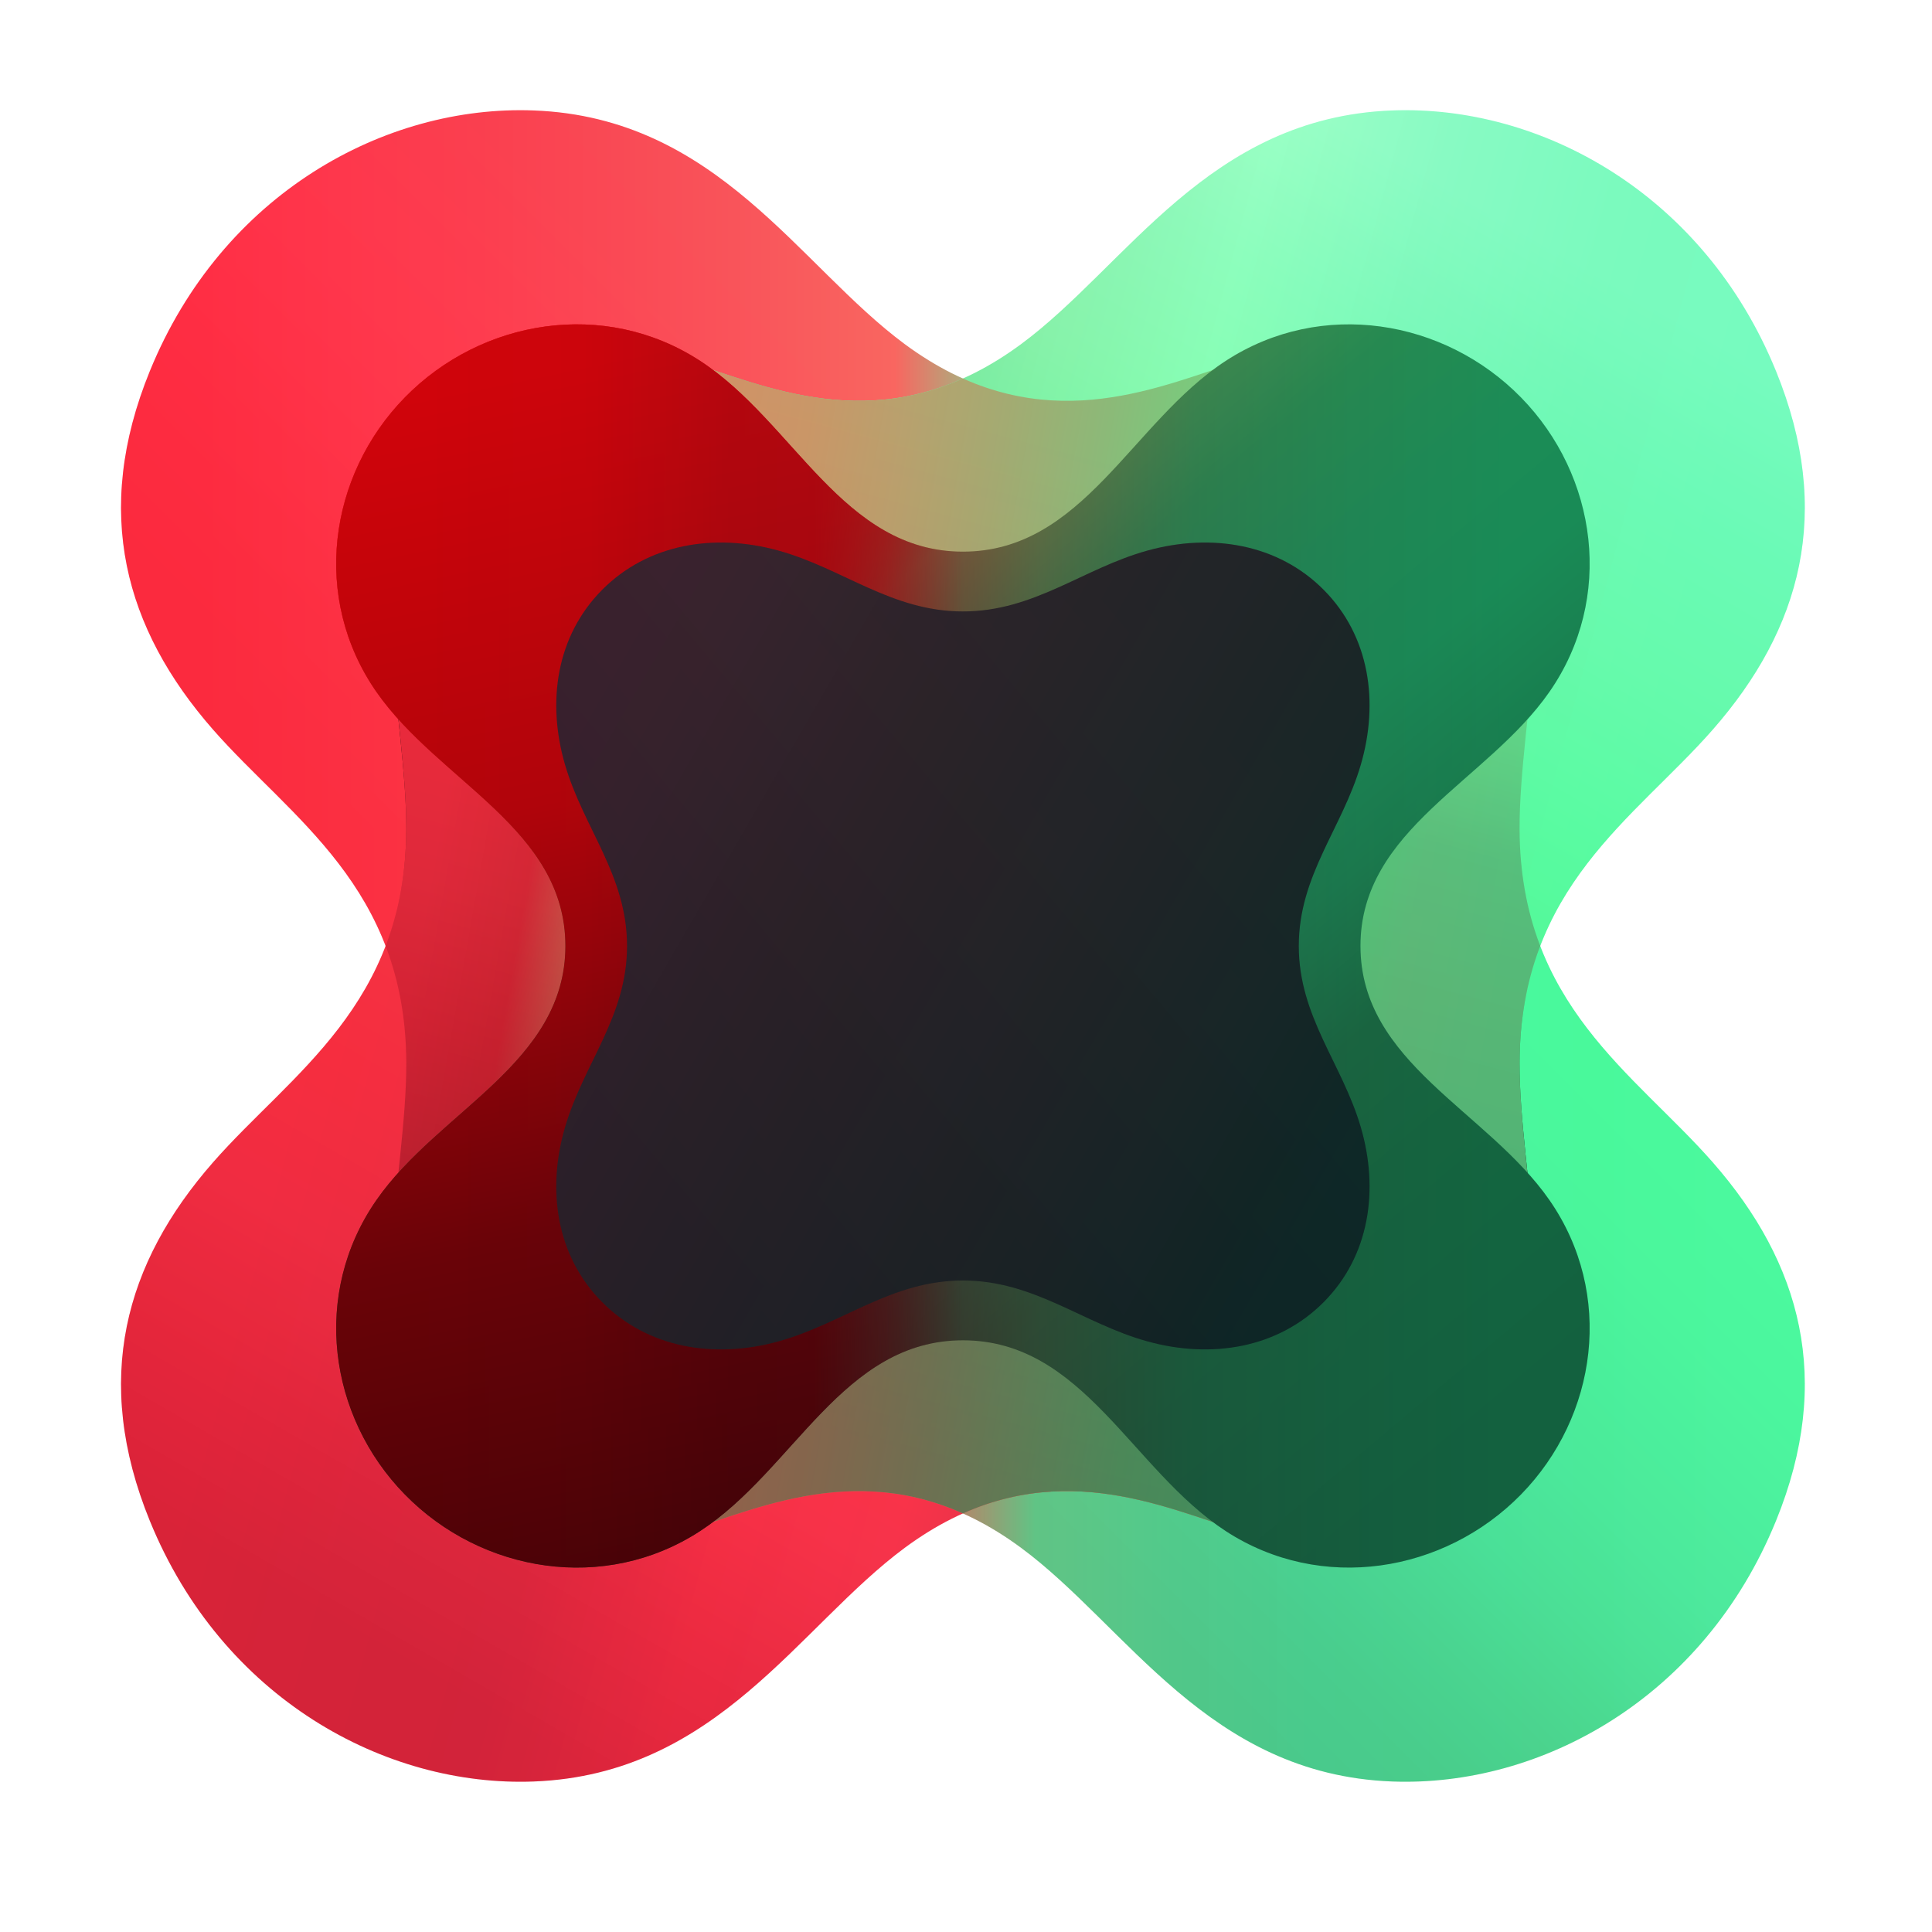
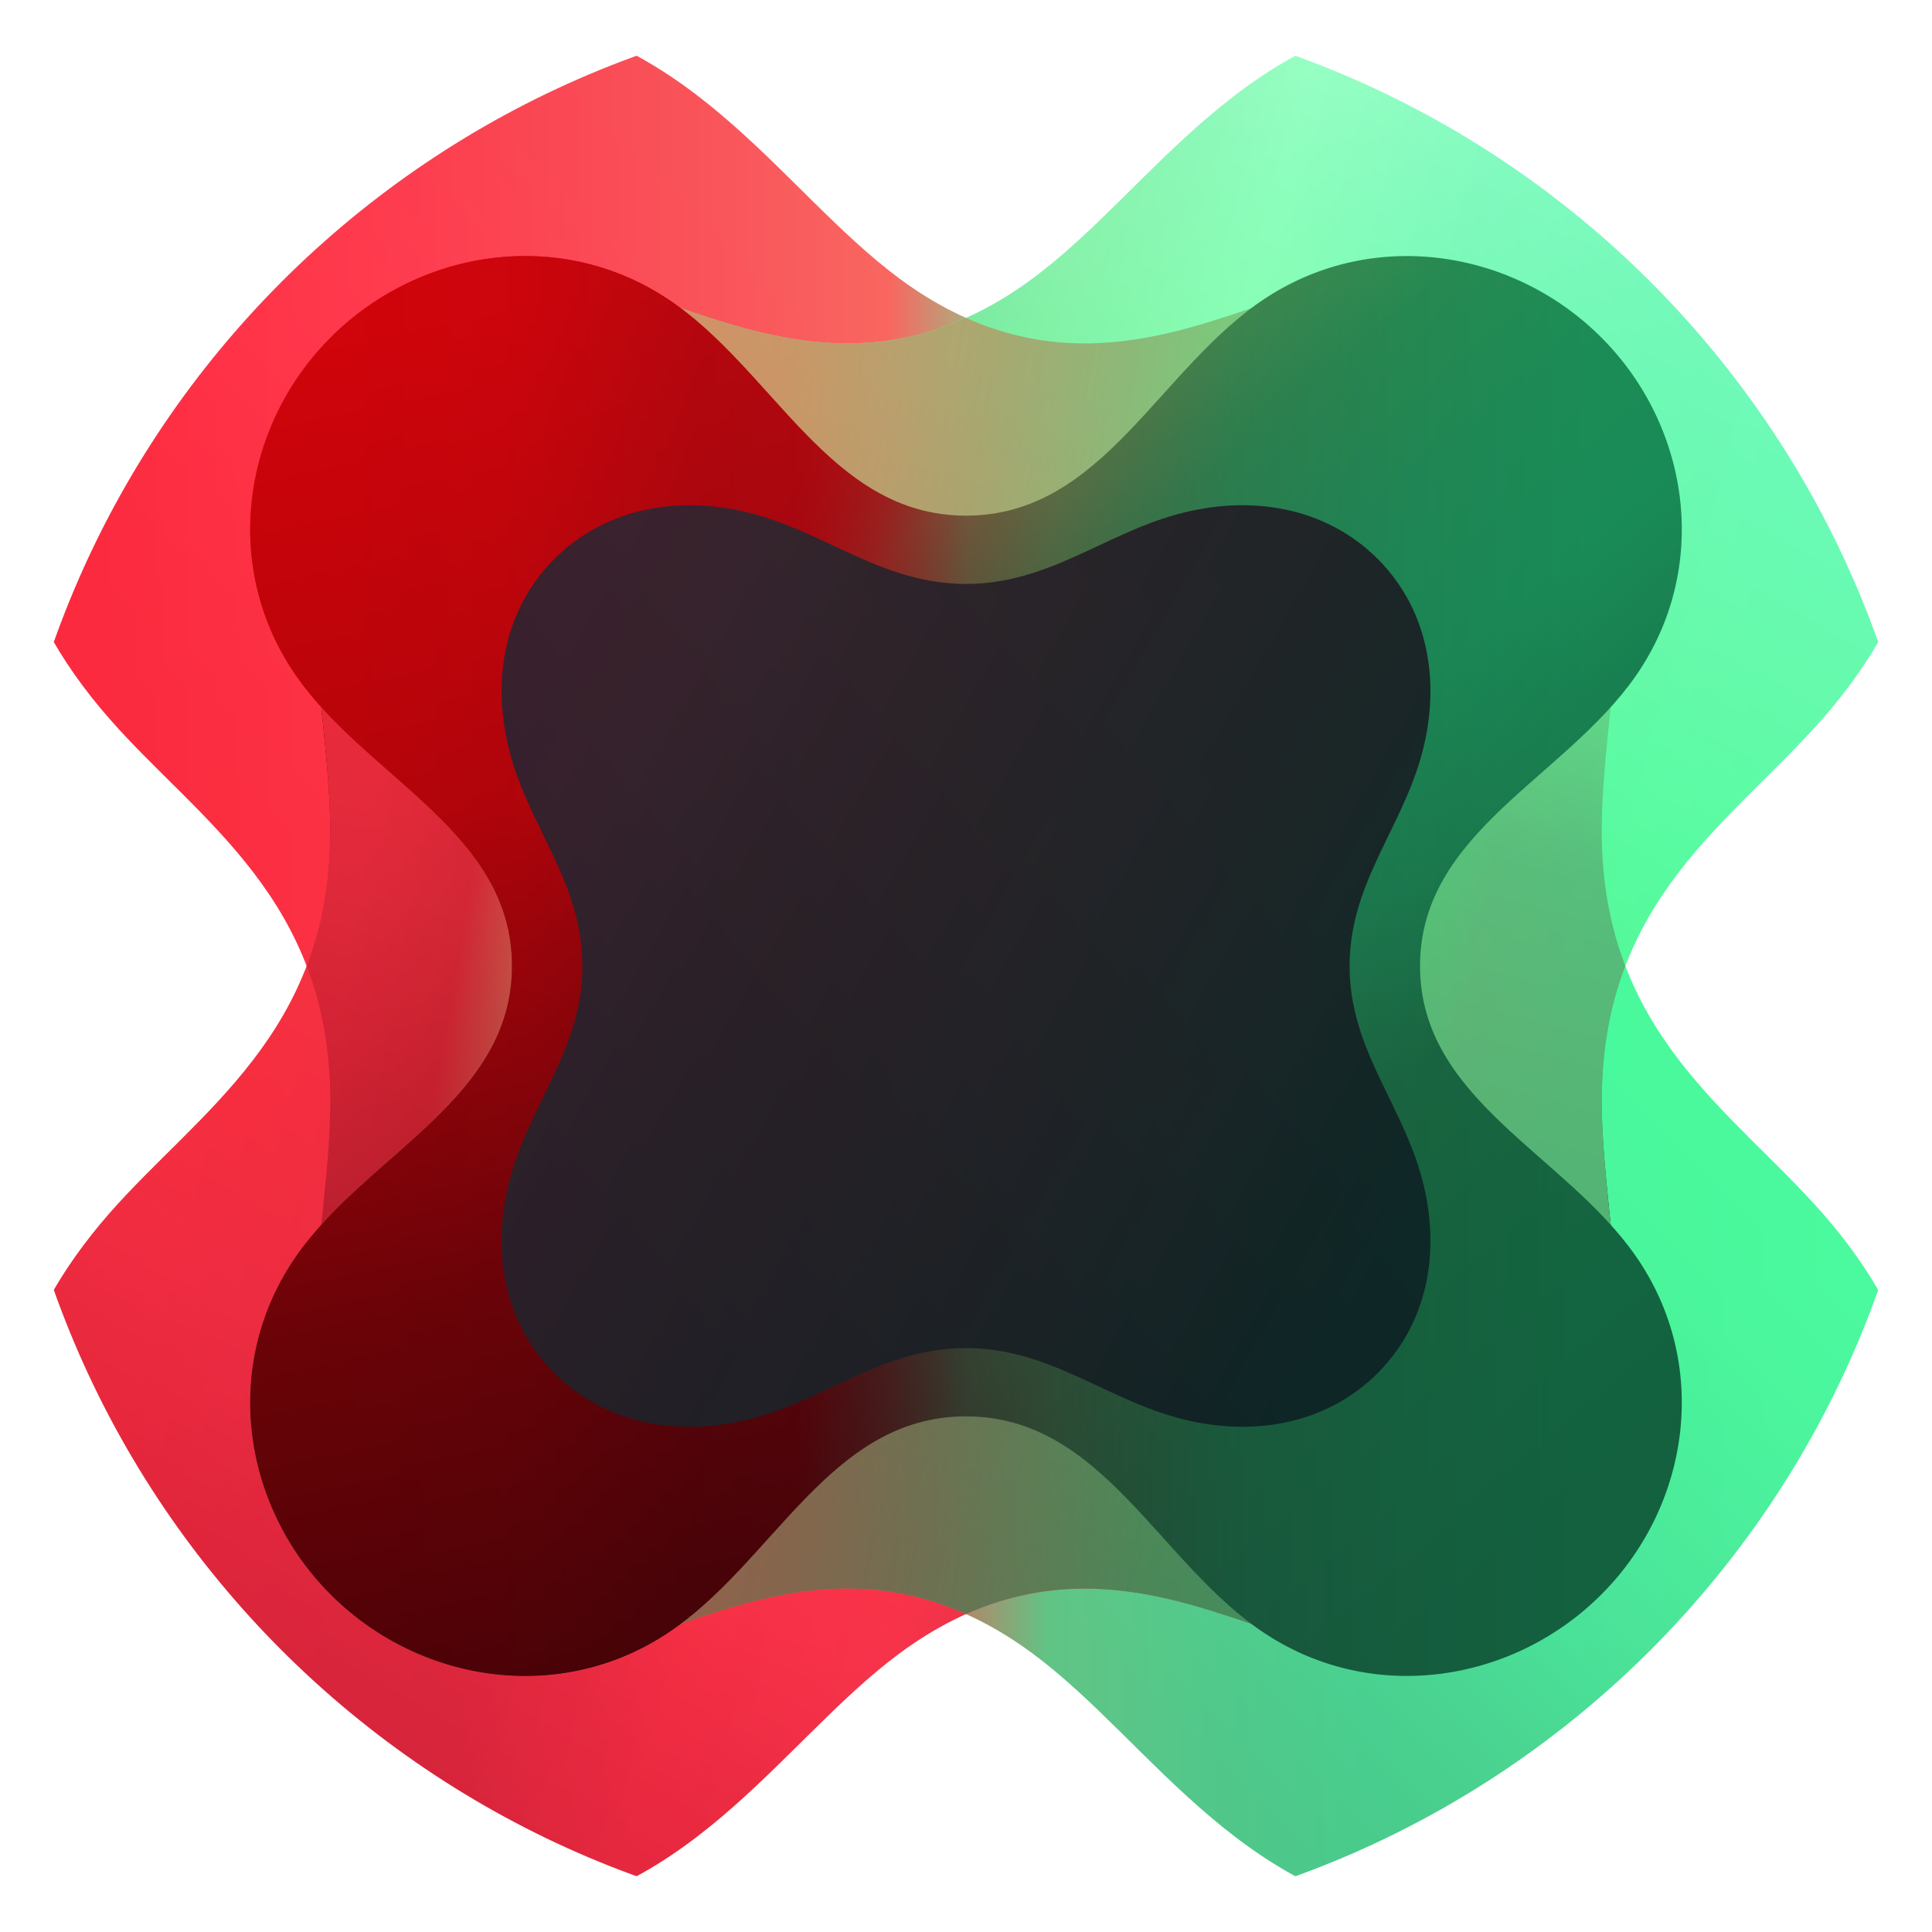
- <svg xmlns="http://www.w3.org/2000/svg" viewBox="0 0 1254 1254">
+ <svg xmlns="http://www.w3.org/2000/svg" viewBox="76 65 1098 1098">
  <defs>
+     <clipPath id="logo-circle">
+       <circle cx="625" cy="614" r="550" />
+     </clipPath>
    <clipPath id="clip-rojo">
      <path d="M796.07 237.19C838.92 223.01 937.44 193.84 979.90 283.22C1015.84 358.87 985.98 465.33 986.30 538.34C986.80 652.30 1061.02 696.64 1111.67 754.39C1168.98 819.74 1190.12 895.52 1152.73 987.17C1105.73 1102.38 1000.01 1159.99 903.51 1156.31C784.22 1151.76 731.60 1055.54 662.74 1004.63C580.16 943.59 508.10 972.88 453.93 990.81C411.08 1004.99 312.56 1034.16 270.10 944.78C234.16 869.13 264.02 762.67 263.70 689.66C263.20 575.70 188.98 531.36 138.33 473.61C81.02 408.26 59.88 332.48 97.27 240.83C144.27 125.62 249.99 68.01 346.49 71.69C465.78 76.24 518.40 172.46 587.26 223.37C669.84 284.41 741.90 255.12 796.07 237.19Z" />
    </clipPath>
    <linearGradient id="q1-base" gradientUnits="userSpaceOnUse" x1="85" y1="617.15" x2="1168" y2="617.15">
      <stop offset="0.042" stop-color="#ff3448" />
      <stop offset="0.125" stop-color="#ff3a4c" />
      <stop offset="0.208" stop-color="#ff404f" />
      <stop offset="0.292" stop-color="#ff4a55" />
      <stop offset="0.375" stop-color="#ff565b" />
      <stop offset="0.458" stop-color="#ff6660" />
      <stop offset="0.542" stop-color="#62f49b" />
      <stop offset="0.625" stop-color="#52f8a0" />
      <stop offset="0.708" stop-color="#4afaa2" />
      <stop offset="0.792" stop-color="#4afa9f" />
      <stop offset="0.875" stop-color="#4bf99b" />
      <stop offset="0.958" stop-color="#4df99e" />
    </linearGradient>
    <linearGradient id="q1-shade" gradientUnits="userSpaceOnUse" x1="809.37" y1="434.37" x2="446.37" y2="797.37">
      <stop offset="0.063" stop-color="#f9ffff" />
      <stop offset="0.188" stop-color="#fafcff" />
      <stop offset="0.313" stop-color="#fdf5ff" />
      <stop offset="0.438" stop-color="#ffeefd" />
      <stop offset="0.563" stop-color="#ffe4f5" />
      <stop offset="0.688" stop-color="#fed9e8" />
      <stop offset="0.813" stop-color="#fcd1df" />
      <stop offset="0.938" stop-color="#fbcddb" />
    </linearGradient>
    <linearGradient id="q2-base" gradientUnits="userSpaceOnUse" x1="945.05" y1="61.22" x2="306.27" y2="1167.61">
      <stop offset="0.042" stop-color="#9effc7" />
      <stop offset="0.125" stop-color="#8efebd" />
      <stop offset="0.208" stop-color="#87feb3" />
      <stop offset="0.292" stop-color="#76ffa9" />
      <stop offset="0.375" stop-color="#6cfc9c" />
      <stop offset="0.458" stop-color="#000000" />
      <stop offset="0.542" stop-color="#000000" />
      <stop offset="0.625" stop-color="#ff3a4c" />
      <stop offset="0.708" stop-color="#ff3448" />
      <stop offset="0.792" stop-color="#f8334a" />
      <stop offset="0.875" stop-color="#ec2c44" />
      <stop offset="0.958" stop-color="#e02840" />
    </linearGradient>
    <linearGradient id="q2-shade" gradientUnits="userSpaceOnUse" x1="184.12" y1="496.46" x2="1065.63" y2="732.66">
      <stop offset="0.063" stop-color="#f7dcdf" />
      <stop offset="0.188" stop-color="#f1dee3" />
      <stop offset="0.313" stop-color="#efe0e6" />
      <stop offset="0.438" stop-color="#fff2f1" />
      <stop offset="0.563" stop-color="#fdffff" />
      <stop offset="0.688" stop-color="#dbfafa" />
      <stop offset="0.813" stop-color="#c6faf4" />
      <stop offset="0.938" stop-color="#bffbf5" />
    </linearGradient>
    <linearGradient id="ov-base" gradientUnits="userSpaceOnUse" x1="250.11" y1="548.42" x2="999.88" y2="680.62">
      <stop offset="0.042" stop-color="#ff3346" />
      <stop offset="0.125" stop-color="#f0303f" />
      <stop offset="0.208" stop-color="#d49367" />
      <stop offset="0.292" stop-color="#cc9868" />
      <stop offset="0.375" stop-color="#bba26e" />
      <stop offset="0.458" stop-color="#a6ab72" />
      <stop offset="0.542" stop-color="#8fb978" />
      <stop offset="0.625" stop-color="#79cd7e" />
      <stop offset="0.708" stop-color="#63df82" />
      <stop offset="0.792" stop-color="#58e988" />
      <stop offset="0.875" stop-color="#65dc8a" />
      <stop offset="0.958" stop-color="#5fde8b" />
    </linearGradient>
    <linearGradient id="ov-shade" gradientUnits="userSpaceOnUse" x1="721.94" y1="246.6" x2="525.95" y2="978.03">
      <stop offset="0.063" stop-color="#faffff" />
      <stop offset="0.188" stop-color="#fff7f9" />
      <stop offset="0.313" stop-color="#e6dbe3" />
      <stop offset="0.438" stop-color="#e9d2d9" />
      <stop offset="0.563" stop-color="#dfced5" />
      <stop offset="0.688" stop-color="#d2abbb" />
      <stop offset="0.813" stop-color="#be9faf" />
      <stop offset="0.938" stop-color="#c799ac" />
    </linearGradient>
    <linearGradient id="m-base" gradientUnits="userSpaceOnUse" x1="301.68" y1="230.74" x2="946.73" y2="999.49">
      <stop offset="0.042" stop-color="#ea1218" />
      <stop offset="0.125" stop-color="#de1418" />
      <stop offset="0.208" stop-color="#c8402c" />
      <stop offset="0.292" stop-color="#959b55" />
      <stop offset="0.375" stop-color="#618f53" />
      <stop offset="0.458" stop-color="#4f8c56" />
      <stop offset="0.542" stop-color="#468b56" />
      <stop offset="0.625" stop-color="#447e4f" />
      <stop offset="0.708" stop-color="#416942" />
      <stop offset="0.792" stop-color="#386640" />
      <stop offset="0.875" stop-color="#356440" />
      <stop offset="0.958" stop-color="#34613f" />
    </linearGradient>
    <linearGradient id="m-shade" gradientUnits="userSpaceOnUse" x1="223" y1="616.03" x2="1027" y2="616.03">
      <stop offset="0.063" stop-color="#ff325b" />
      <stop offset="0.188" stop-color="#fa3a66" />
      <stop offset="0.313" stop-color="#e14979" />
      <stop offset="0.438" stop-color="#de668f" />
      <stop offset="0.563" stop-color="#b4b5cb" />
      <stop offset="0.688" stop-color="#75deed" />
      <stop offset="0.813" stop-color="#65f2f8" />
      <stop offset="0.938" stop-color="#5bffff" />
    </linearGradient>
    <linearGradient id="c-base" gradientUnits="userSpaceOnUse" x1="348.92" y1="453.71" x2="899.09" y2="771.35">
      <stop offset="0.042" stop-color="#3f2831" />
      <stop offset="0.125" stop-color="#3c2930" />
      <stop offset="0.208" stop-color="#37292f" />
      <stop offset="0.292" stop-color="#32282c" />
      <stop offset="0.375" stop-color="#2e282b" />
      <stop offset="0.458" stop-color="#2a282a" />
      <stop offset="0.542" stop-color="#26292a" />
      <stop offset="0.625" stop-color="#222929" />
      <stop offset="0.708" stop-color="#1e2a29" />
      <stop offset="0.792" stop-color="#192b29" />
      <stop offset="0.875" stop-color="#142b28" />
      <stop offset="0.958" stop-color="#0f2d29" />
    </linearGradient>
    <linearGradient id="c-shade" gradientUnits="userSpaceOnUse" x1="852.73" y1="423.16" x2="398.13" y2="804.61">
      <stop offset="0.063" stop-color="#e1e8f5" />
      <stop offset="0.188" stop-color="#e5e6f3" />
      <stop offset="0.313" stop-color="#e8e1f1" />
      <stop offset="0.438" stop-color="#eadaee" />
      <stop offset="0.563" stop-color="#e7d4eb" />
      <stop offset="0.688" stop-color="#e0cee8" />
      <stop offset="0.813" stop-color="#d9cae7" />
      <stop offset="0.938" stop-color="#d4c8e6" />
    </linearGradient>
    <linearGradient id="m-red" gradientUnits="userSpaceOnUse" x1="400" y1="230" x2="560" y2="1000">
      <stop offset="0" stop-color="#d0161e" />
      <stop offset="0.35" stop-color="#b3141c" />
      <stop offset="0.7" stop-color="#6a0e16" />
      <stop offset="1" stop-color="#4a0a10" />
    </linearGradient>
    <linearGradient id="m-fade" gradientUnits="userSpaceOnUse" x1="223" y1="614" x2="1027" y2="614">
      <stop offset="0.38" stop-color="#fff" />
      <stop offset="0.5" stop-color="#000" />
    </linearGradient>
    <mask id="m-mask" maskUnits="userSpaceOnUse" x="0" y="0" width="1254" height="1254">
      <rect width="1254" height="1254" fill="url(#m-fade)" />
    </mask>
  </defs>
-   <g style="isolation:isolate">
-     <g id="splat-rojo">
-       <path d="M796.07 237.19C838.92 223.01 937.44 193.84 979.90 283.22C1015.84 358.87 985.98 465.33 986.30 538.34C986.80 652.30 1061.02 696.64 1111.67 754.39C1168.98 819.74 1190.12 895.52 1152.73 987.17C1105.73 1102.38 1000.01 1159.99 903.51 1156.31C784.22 1151.76 731.60 1055.54 662.74 1004.63C580.16 943.59 508.10 972.88 453.93 990.81C411.08 1004.99 312.56 1034.16 270.10 944.78C234.16 869.13 264.02 762.67 263.70 689.66C263.20 575.70 188.98 531.36 138.33 473.61C81.02 408.26 59.88 332.48 97.27 240.83C144.27 125.62 249.99 68.01 346.49 71.69C465.78 76.24 518.40 172.46 587.26 223.37C669.84 284.41 741.90 255.12 796.07 237.19Z" fill="url(#q1-base)" />
-       <path d="M796.07 237.19C838.92 223.01 937.44 193.84 979.90 283.22C1015.84 358.87 985.98 465.33 986.30 538.34C986.80 652.30 1061.02 696.64 1111.67 754.39C1168.98 819.74 1190.12 895.52 1152.73 987.17C1105.73 1102.38 1000.01 1159.99 903.51 1156.31C784.22 1151.76 731.60 1055.54 662.74 1004.63C580.16 943.59 508.10 972.88 453.93 990.81C411.08 1004.99 312.56 1034.16 270.10 944.78C234.16 869.13 264.02 762.67 263.70 689.66C263.20 575.70 188.98 531.36 138.33 473.61C81.02 408.26 59.88 332.48 97.27 240.83C144.27 125.62 249.99 68.01 346.49 71.69C465.78 76.24 518.40 172.46 587.26 223.37C669.84 284.41 741.90 255.12 796.07 237.19Z" fill="url(#q1-shade)" style="mix-blend-mode:multiply" />
-     </g>
-     <g id="splat-verde">
-       <path d="M453.93 237.19C411.08 223.01 312.56 193.84 270.10 283.22C234.16 358.87 264.02 465.33 263.70 538.34C263.20 652.30 188.98 696.64 138.33 754.39C81.02 819.74 59.88 895.52 97.27 987.17C144.27 1102.38 249.99 1159.99 346.49 1156.31C465.78 1151.76 518.40 1055.54 587.26 1004.63C669.84 943.59 741.90 972.88 796.07 990.81C838.92 1004.99 937.44 1034.16 979.90 944.78C1015.84 869.13 985.98 762.67 986.30 689.66C986.80 575.70 1061.02 531.36 1111.67 473.61C1168.98 408.26 1190.12 332.48 1152.73 240.83C1105.73 125.62 1000.01 68.01 903.51 71.69C784.22 76.24 731.60 172.46 662.74 223.37C580.16 284.41 508.10 255.12 453.93 237.19Z" fill="url(#q2-base)" />
-       <path d="M453.93 237.19C411.08 223.01 312.56 193.84 270.10 283.22C234.16 358.87 264.02 465.33 263.70 538.34C263.20 652.30 188.98 696.64 138.33 754.39C81.02 819.74 59.88 895.52 97.27 987.17C144.27 1102.38 249.99 1159.99 346.49 1156.31C465.78 1151.76 518.40 1055.54 587.26 1004.63C669.84 943.59 741.90 972.88 796.07 990.81C838.92 1004.99 937.44 1034.16 979.90 944.78C1015.84 869.13 985.98 762.67 986.30 689.66C986.80 575.70 1061.02 531.36 1111.67 473.61C1168.98 408.26 1190.12 332.48 1152.73 240.83C1105.73 125.62 1000.01 68.01 903.51 71.69C784.22 76.24 731.60 172.46 662.74 223.37C580.16 284.41 508.10 255.12 453.93 237.19Z" fill="url(#q2-shade)" style="mix-blend-mode:multiply" />
-     </g>
-     <g id="solape" clip-path="url(#clip-rojo)">
-       <path d="M453.93 237.19C411.08 223.01 312.56 193.84 270.10 283.22C234.16 358.87 264.02 465.33 263.70 538.34C263.20 652.30 188.98 696.64 138.33 754.39C81.02 819.74 59.88 895.52 97.27 987.17C144.27 1102.38 249.99 1159.99 346.49 1156.31C465.78 1151.76 518.40 1055.54 587.26 1004.63C669.84 943.59 741.90 972.88 796.07 990.81C838.92 1004.99 937.44 1034.16 979.90 944.78C1015.84 869.13 985.98 762.67 986.30 689.66C986.80 575.70 1061.02 531.36 1111.67 473.61C1168.98 408.26 1190.12 332.48 1152.73 240.83C1105.73 125.62 1000.01 68.01 903.51 71.69C784.22 76.24 731.60 172.46 662.74 223.37C580.16 284.41 508.10 255.12 453.93 237.19Z" fill="url(#ov-base)" />
-       <path d="M453.93 237.19C411.08 223.01 312.56 193.84 270.10 283.22C234.16 358.87 264.02 465.33 263.70 538.34C263.20 652.30 188.98 696.64 138.33 754.39C81.02 819.74 59.88 895.52 97.27 987.17C144.27 1102.38 249.99 1159.99 346.49 1156.31C465.78 1151.76 518.40 1055.54 587.26 1004.63C669.84 943.59 741.90 972.88 796.07 990.81C838.92 1004.99 937.44 1034.16 979.90 944.78C1015.84 869.13 985.98 762.67 986.30 689.66C986.80 575.70 1061.02 531.36 1111.67 473.61C1168.98 408.26 1190.12 332.48 1152.73 240.83C1105.73 125.62 1000.01 68.01 903.51 71.69C784.22 76.24 731.60 172.46 662.74 223.37C580.16 284.41 508.10 255.12 453.93 237.19Z" fill="url(#ov-shade)" style="mix-blend-mode:multiply" />
-     </g>
-     <g id="capa-media">
-       <path d="M625.00 358.06C703.10 358.06 734.52 274.04 795.58 234.24C857.55 193.86 937.56 207.20 987.24 257.98C1036.88 308.70 1047.93 388.29 1005.70 449.05C965.25 507.26 883.03 538.01 883.03 614.00C883.03 689.99 965.25 720.74 1005.70 778.95C1047.93 839.71 1036.88 919.30 987.24 970.02C937.56 1020.80 857.55 1034.14 795.58 993.76C734.52 953.96 703.10 869.94 625.00 869.94C546.90 869.94 515.48 953.96 454.42 993.76C392.45 1034.14 312.44 1020.80 262.76 970.02C213.12 919.30 202.07 839.71 244.30 778.95C284.75 720.74 366.97 689.99 366.97 614.00C366.97 538.01 284.75 507.26 244.30 449.05C202.07 388.29 213.12 308.70 262.76 257.98C312.44 207.20 392.45 193.86 454.42 234.24C515.48 274.04 546.90 358.06 625.00 358.06Z" fill="url(#m-base)" />
-       <path d="M625.00 358.06C703.10 358.06 734.52 274.04 795.58 234.24C857.55 193.86 937.56 207.20 987.24 257.98C1036.88 308.70 1047.93 388.29 1005.70 449.05C965.25 507.26 883.03 538.01 883.03 614.00C883.03 689.99 965.25 720.74 1005.70 778.95C1047.93 839.71 1036.88 919.30 987.24 970.02C937.56 1020.80 857.55 1034.14 795.58 993.76C734.52 953.96 703.10 869.94 625.00 869.94C546.90 869.94 515.48 953.96 454.42 993.76C392.45 1034.14 312.44 1020.80 262.76 970.02C213.12 919.30 202.07 839.71 244.30 778.95C284.75 720.74 366.97 689.99 366.97 614.00C366.97 538.01 284.75 507.26 244.30 449.05C202.07 388.29 213.12 308.70 262.76 257.98C312.44 207.20 392.45 193.86 454.42 234.24C515.48 274.04 546.90 358.06 625.00 358.06Z" fill="url(#m-red)" mask="url(#m-mask)" />
-       <path d="M625.00 358.06C703.10 358.06 734.52 274.04 795.58 234.24C857.55 193.86 937.56 207.20 987.24 257.98C1036.88 308.70 1047.93 388.29 1005.70 449.05C965.25 507.26 883.03 538.01 883.03 614.00C883.03 689.99 965.25 720.74 1005.70 778.95C1047.93 839.71 1036.88 919.30 987.24 970.02C937.56 1020.80 857.55 1034.14 795.58 993.76C734.52 953.96 703.10 869.94 625.00 869.94C546.90 869.94 515.48 953.96 454.42 993.76C392.45 1034.14 312.44 1020.80 262.76 970.02C213.12 919.30 202.07 839.71 244.30 778.95C284.75 720.74 366.97 689.99 366.97 614.00C366.97 538.01 284.75 507.26 244.30 449.05C202.07 388.29 213.12 308.70 262.76 257.98C312.44 207.20 392.45 193.86 454.42 234.24C515.48 274.04 546.90 358.06 625.00 358.06Z" fill="url(#m-shade)" style="mix-blend-mode:multiply" />
-     </g>
-     <g id="nucleo">
-       <path d="M625.00 396.87C671.43 396.87 702.92 368.93 744.75 357.36C786.50 345.81 829.63 353.05 859.24 382.91C889.00 412.92 895.16 455.76 883.21 496.50C871.10 537.78 843.00 568.10 843.00 614.00C843.00 659.90 871.10 690.22 883.21 731.50C895.16 772.24 889.00 815.08 859.24 845.09C829.63 874.95 786.50 882.19 744.75 870.64C702.92 859.07 671.43 831.13 625.00 831.13C578.57 831.13 547.08 859.07 505.25 870.64C463.50 882.19 420.37 874.95 390.76 845.09C361.00 815.08 354.84 772.24 366.79 731.50C378.90 690.22 407.00 659.90 407.00 614.00C407.00 568.10 378.90 537.78 366.79 496.50C354.84 455.76 361.00 412.92 390.76 382.91C420.37 353.05 463.50 345.81 505.25 357.36C547.08 368.93 578.57 396.87 625.00 396.87Z" fill="url(#c-base)" />
-       <path d="M625.00 396.87C671.43 396.87 702.92 368.93 744.75 357.36C786.50 345.81 829.63 353.05 859.24 382.91C889.00 412.92 895.16 455.76 883.21 496.50C871.10 537.78 843.00 568.10 843.00 614.00C843.00 659.90 871.10 690.22 883.21 731.50C895.16 772.24 889.00 815.08 859.24 845.09C829.63 874.95 786.50 882.19 744.75 870.64C702.92 859.07 671.43 831.13 625.00 831.13C578.57 831.13 547.08 859.07 505.25 870.64C463.50 882.19 420.37 874.95 390.76 845.09C361.00 815.08 354.84 772.24 366.79 731.50C378.90 690.22 407.00 659.90 407.00 614.00C407.00 568.10 378.90 537.78 366.79 496.50C354.84 455.76 361.00 412.92 390.76 382.91C420.37 353.05 463.50 345.81 505.25 357.36C547.08 368.93 578.57 396.87 625.00 396.87Z" fill="url(#c-shade)" style="mix-blend-mode:multiply" />
+   <g clip-path="url(#logo-circle)">
+     <g style="isolation:isolate">
+       <g id="splat-rojo">
+         <path d="M796.07 237.19C838.92 223.01 937.44 193.84 979.90 283.22C1015.84 358.87 985.98 465.33 986.30 538.34C986.80 652.30 1061.02 696.64 1111.67 754.39C1168.98 819.74 1190.12 895.52 1152.73 987.17C1105.73 1102.38 1000.01 1159.99 903.51 1156.31C784.22 1151.76 731.60 1055.54 662.74 1004.63C580.16 943.59 508.10 972.88 453.93 990.81C411.08 1004.99 312.56 1034.16 270.10 944.78C234.16 869.13 264.02 762.67 263.70 689.66C263.20 575.70 188.98 531.36 138.33 473.61C81.02 408.26 59.88 332.48 97.27 240.83C144.27 125.62 249.99 68.01 346.49 71.69C465.78 76.24 518.40 172.46 587.26 223.37C669.84 284.41 741.90 255.12 796.07 237.19Z" fill="url(#q1-base)" />
+         <path d="M796.07 237.19C838.92 223.01 937.44 193.84 979.90 283.22C1015.84 358.87 985.98 465.33 986.30 538.34C986.80 652.30 1061.02 696.64 1111.67 754.39C1168.98 819.74 1190.12 895.52 1152.73 987.17C1105.73 1102.38 1000.01 1159.99 903.51 1156.31C784.22 1151.76 731.60 1055.54 662.74 1004.63C580.16 943.59 508.10 972.88 453.93 990.81C411.08 1004.99 312.56 1034.16 270.10 944.78C234.16 869.13 264.02 762.67 263.70 689.66C263.20 575.70 188.98 531.36 138.33 473.61C81.02 408.26 59.88 332.48 97.27 240.83C144.27 125.62 249.99 68.01 346.49 71.69C465.78 76.24 518.40 172.46 587.26 223.37C669.84 284.41 741.90 255.12 796.07 237.19Z" fill="url(#q1-shade)" style="mix-blend-mode:multiply" />
+       </g>
+       <g id="splat-verde">
+         <path d="M453.93 237.19C411.08 223.01 312.56 193.84 270.10 283.22C234.16 358.87 264.02 465.33 263.70 538.34C263.20 652.30 188.98 696.64 138.33 754.39C81.02 819.74 59.88 895.52 97.27 987.17C144.27 1102.38 249.99 1159.99 346.49 1156.31C465.78 1151.76 518.40 1055.54 587.26 1004.63C669.84 943.59 741.90 972.88 796.07 990.81C838.92 1004.99 937.44 1034.16 979.90 944.78C1015.84 869.13 985.98 762.67 986.30 689.66C986.80 575.70 1061.02 531.36 1111.67 473.61C1168.98 408.26 1190.12 332.48 1152.73 240.83C1105.73 125.62 1000.01 68.01 903.51 71.69C784.22 76.24 731.60 172.46 662.74 223.37C580.16 284.41 508.10 255.12 453.93 237.19Z" fill="url(#q2-base)" />
+         <path d="M453.93 237.19C411.08 223.01 312.56 193.84 270.10 283.22C234.16 358.87 264.02 465.33 263.70 538.34C263.20 652.30 188.98 696.64 138.33 754.39C81.02 819.74 59.88 895.52 97.27 987.17C144.27 1102.38 249.99 1159.99 346.49 1156.31C465.78 1151.76 518.40 1055.54 587.26 1004.63C669.84 943.59 741.90 972.88 796.07 990.81C838.92 1004.99 937.44 1034.16 979.90 944.78C1015.84 869.13 985.98 762.67 986.30 689.66C986.80 575.70 1061.02 531.36 1111.67 473.61C1168.98 408.26 1190.12 332.48 1152.73 240.83C1105.73 125.62 1000.01 68.01 903.51 71.69C784.22 76.24 731.60 172.46 662.74 223.37C580.16 284.41 508.10 255.12 453.93 237.19Z" fill="url(#q2-shade)" style="mix-blend-mode:multiply" />
+       </g>
+       <g id="solape" clip-path="url(#clip-rojo)">
+         <path d="M453.93 237.19C411.08 223.01 312.56 193.84 270.10 283.22C234.16 358.87 264.02 465.33 263.70 538.34C263.20 652.30 188.98 696.64 138.33 754.39C81.02 819.74 59.88 895.52 97.27 987.17C144.27 1102.38 249.99 1159.99 346.49 1156.31C465.78 1151.76 518.40 1055.54 587.26 1004.63C669.84 943.59 741.90 972.88 796.07 990.81C838.92 1004.99 937.44 1034.16 979.90 944.78C1015.84 869.13 985.98 762.67 986.30 689.66C986.80 575.70 1061.02 531.36 1111.67 473.61C1168.98 408.26 1190.12 332.48 1152.73 240.83C1105.73 125.62 1000.01 68.01 903.51 71.69C784.22 76.24 731.60 172.46 662.74 223.37C580.16 284.41 508.10 255.12 453.93 237.19Z" fill="url(#ov-base)" />
+         <path d="M453.93 237.19C411.08 223.01 312.56 193.84 270.10 283.22C234.16 358.87 264.02 465.33 263.70 538.34C263.20 652.30 188.98 696.64 138.33 754.39C81.02 819.74 59.88 895.52 97.27 987.17C144.27 1102.38 249.99 1159.99 346.49 1156.31C465.78 1151.76 518.40 1055.54 587.26 1004.63C669.84 943.59 741.90 972.88 796.07 990.81C838.92 1004.99 937.44 1034.16 979.90 944.78C1015.84 869.13 985.98 762.67 986.30 689.66C986.80 575.70 1061.02 531.36 1111.67 473.61C1168.98 408.26 1190.12 332.48 1152.73 240.83C1105.73 125.62 1000.01 68.01 903.51 71.69C784.22 76.24 731.60 172.46 662.74 223.37C580.16 284.41 508.10 255.12 453.93 237.19Z" fill="url(#ov-shade)" style="mix-blend-mode:multiply" />
+       </g>
+       <g id="capa-media">
+         <path d="M625.00 358.06C703.10 358.06 734.52 274.04 795.58 234.24C857.55 193.86 937.56 207.20 987.24 257.98C1036.88 308.70 1047.93 388.29 1005.70 449.05C965.25 507.26 883.03 538.01 883.03 614.00C883.03 689.99 965.25 720.74 1005.70 778.95C1047.93 839.71 1036.88 919.30 987.24 970.02C937.56 1020.80 857.55 1034.14 795.58 993.76C734.52 953.96 703.10 869.94 625.00 869.94C546.90 869.94 515.48 953.96 454.42 993.76C392.45 1034.14 312.44 1020.80 262.76 970.02C213.12 919.30 202.07 839.71 244.30 778.95C284.75 720.74 366.97 689.99 366.97 614.00C366.97 538.01 284.75 507.26 244.30 449.05C202.07 388.29 213.12 308.70 262.76 257.98C312.44 207.20 392.45 193.86 454.42 234.24C515.48 274.04 546.90 358.06 625.00 358.06Z" fill="url(#m-base)" />
+         <path d="M625.00 358.06C703.10 358.06 734.52 274.04 795.58 234.24C857.55 193.86 937.56 207.20 987.24 257.98C1036.88 308.70 1047.93 388.29 1005.70 449.05C965.25 507.26 883.03 538.01 883.03 614.00C883.03 689.99 965.25 720.74 1005.70 778.95C1047.93 839.71 1036.88 919.30 987.24 970.02C937.56 1020.80 857.55 1034.14 795.58 993.76C734.52 953.96 703.10 869.94 625.00 869.94C546.90 869.94 515.48 953.96 454.42 993.76C392.45 1034.14 312.44 1020.80 262.76 970.02C213.12 919.30 202.07 839.71 244.30 778.95C284.75 720.74 366.97 689.99 366.97 614.00C366.97 538.01 284.75 507.26 244.30 449.05C202.07 388.29 213.12 308.70 262.76 257.98C312.44 207.20 392.45 193.86 454.42 234.24C515.48 274.04 546.90 358.06 625.00 358.06Z" fill="url(#m-red)" mask="url(#m-mask)" />
+         <path d="M625.00 358.06C703.10 358.06 734.52 274.04 795.58 234.24C857.55 193.86 937.56 207.20 987.24 257.98C1036.88 308.70 1047.93 388.29 1005.70 449.05C965.25 507.26 883.03 538.01 883.03 614.00C883.03 689.99 965.25 720.74 1005.70 778.95C1047.93 839.71 1036.88 919.30 987.24 970.02C937.56 1020.80 857.55 1034.14 795.58 993.76C734.52 953.96 703.10 869.94 625.00 869.94C546.90 869.94 515.48 953.96 454.42 993.76C392.45 1034.14 312.44 1020.80 262.76 970.02C213.12 919.30 202.07 839.71 244.30 778.95C284.75 720.74 366.97 689.99 366.97 614.00C366.97 538.01 284.75 507.26 244.30 449.05C202.07 388.29 213.12 308.70 262.76 257.98C312.44 207.20 392.45 193.86 454.42 234.24C515.48 274.04 546.90 358.06 625.00 358.06Z" fill="url(#m-shade)" style="mix-blend-mode:multiply" />
+       </g>
+       <g id="nucleo">
+         <path d="M625.00 396.87C671.43 396.87 702.92 368.93 744.75 357.36C786.50 345.81 829.63 353.05 859.24 382.91C889.00 412.92 895.16 455.76 883.21 496.50C871.10 537.78 843.00 568.10 843.00 614.00C843.00 659.90 871.10 690.22 883.21 731.50C895.16 772.24 889.00 815.08 859.24 845.09C829.63 874.95 786.50 882.19 744.75 870.64C702.92 859.07 671.43 831.13 625.00 831.13C578.57 831.13 547.08 859.07 505.25 870.64C463.50 882.19 420.37 874.95 390.76 845.09C361.00 815.08 354.84 772.24 366.79 731.50C378.90 690.22 407.00 659.90 407.00 614.00C407.00 568.10 378.90 537.78 366.79 496.50C354.84 455.76 361.00 412.92 390.76 382.91C420.37 353.05 463.50 345.81 505.25 357.36C547.08 368.93 578.57 396.87 625.00 396.87Z" fill="url(#c-base)" />
+         <path d="M625.00 396.87C671.43 396.87 702.92 368.93 744.75 357.36C786.50 345.81 829.63 353.05 859.24 382.91C889.00 412.92 895.16 455.76 883.21 496.50C871.10 537.78 843.00 568.10 843.00 614.00C843.00 659.90 871.10 690.22 883.21 731.50C895.16 772.24 889.00 815.08 859.24 845.09C829.63 874.95 786.50 882.19 744.75 870.64C702.92 859.07 671.43 831.13 625.00 831.13C578.57 831.13 547.08 859.07 505.25 870.64C463.50 882.19 420.37 874.95 390.76 845.09C361.00 815.08 354.84 772.24 366.79 731.50C378.90 690.22 407.00 659.90 407.00 614.00C407.00 568.10 378.90 537.78 366.79 496.50C354.84 455.76 361.00 412.92 390.76 382.91C420.37 353.05 463.50 345.81 505.25 357.36C547.08 368.93 578.57 396.87 625.00 396.87Z" fill="url(#c-shade)" style="mix-blend-mode:multiply" />
+       </g>
    </g>
  </g>
</svg>
